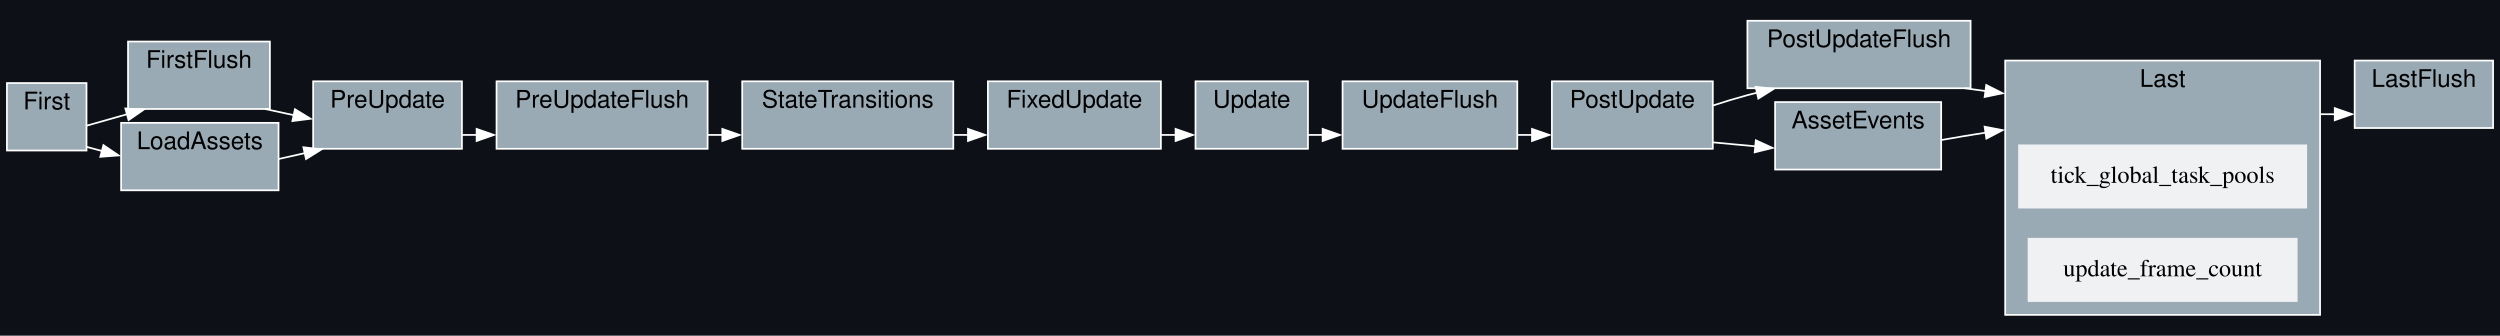
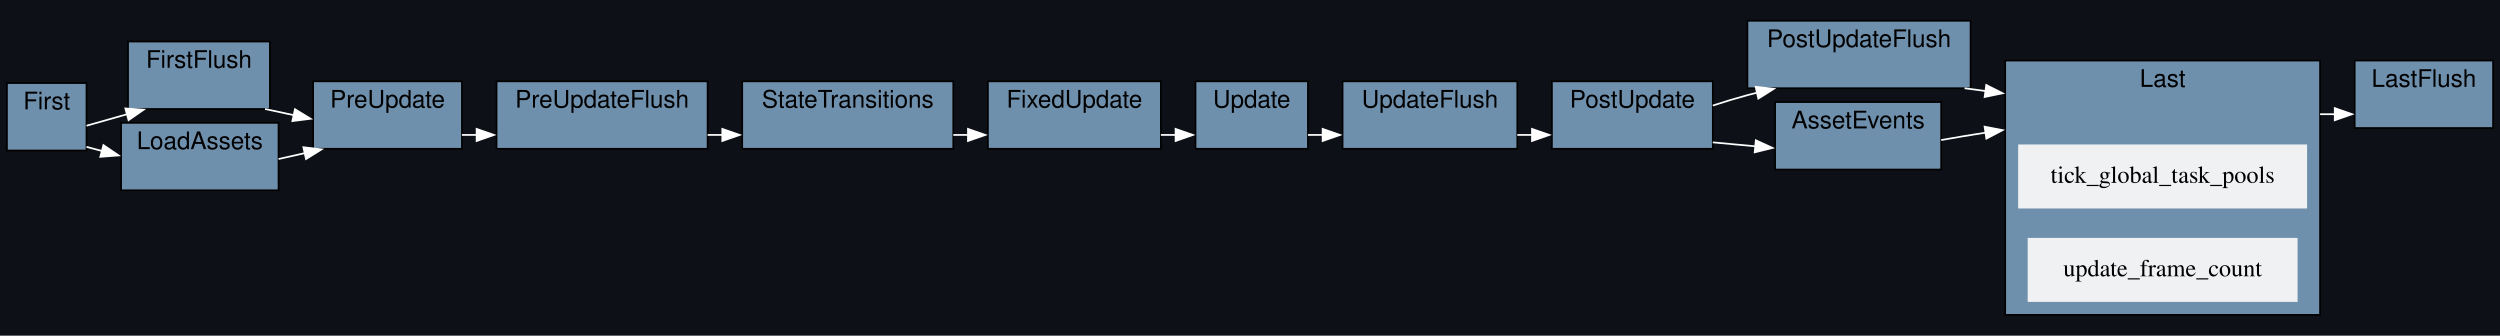
<svg xmlns="http://www.w3.org/2000/svg" width="1445pt" height="194pt" viewBox="0.00 0.00 1445.00 194.00">
  <g id="graph0" class="graph" transform="scale(1 1) rotate(0) translate(4 190)">
    <polygon fill="#0d1117" stroke="none" points="-4,4 -4,-190 1441,-190 1441,4 -4,4" />
    <g id="clust1" class="cluster">
-       <polygon fill="#99aab5" stroke="white" points="70,-127 70,-166 152,-166 152,-127 70,-127" />
+       <polygon fill="#6f90ad" stroke="black" points="70,-127 70,-166 152,-166 152,-127 70,-127" />
      <text text-anchor="middle" x="111" y="-150.8" font-family="Helvetica,sans-Serif" font-size="14.00">FirstFlush</text>
    </g>
    <g id="clust2" class="cluster">
-       <polygon fill="#99aab5" stroke="white" points="283,-104 283,-143 405,-143 405,-104 283,-104" />
+       <polygon fill="#6f90ad" stroke="black" points="283,-104 283,-143 405,-143 405,-104 283,-104" />
      <text text-anchor="middle" x="344" y="-127.8" font-family="Helvetica,sans-Serif" font-size="14.00">PreUpdateFlush</text>
    </g>
    <g id="clust3" class="cluster">
-       <polygon fill="#99aab5" stroke="white" points="772,-104 772,-143 873,-143 873,-104 772,-104" />
+       <polygon fill="#6f90ad" stroke="black" points="772,-104 772,-143 873,-143 873,-104 772,-104" />
      <text text-anchor="middle" x="822.5" y="-127.8" font-family="Helvetica,sans-Serif" font-size="14.00">UpdateFlush</text>
    </g>
    <g id="clust4" class="cluster">
-       <polygon fill="#99aab5" stroke="white" points="1006,-139 1006,-178 1135,-178 1135,-139 1006,-139" />
+       <polygon fill="#6f90ad" stroke="black" points="1006,-139 1006,-178 1135,-178 1135,-139 1006,-139" />
      <text text-anchor="middle" x="1070.5" y="-162.8" font-family="Helvetica,sans-Serif" font-size="14.00">PostUpdateFlush</text>
    </g>
    <g id="clust5" class="cluster">
-       <polygon fill="#99aab5" stroke="white" points="1357,-116 1357,-155 1437,-155 1437,-116 1357,-116" />
+       <polygon fill="#6f90ad" stroke="black" points="1357,-116 1357,-155 1437,-155 1437,-116 1357,-116" />
      <text text-anchor="middle" x="1397" y="-139.8" font-family="Helvetica,sans-Serif" font-size="14.00">LastFlush</text>
    </g>
    <g id="clust6" class="cluster">
-       <polygon fill="#99aab5" stroke="white" points="0,-103 0,-142 46,-142 46,-103 0,-103" />
+       <polygon fill="#6f90ad" stroke="black" points="0,-103 0,-142 46,-142 46,-103 0,-103" />
      <text text-anchor="middle" x="23" y="-126.8" font-family="Helvetica,sans-Serif" font-size="14.00">First</text>
    </g>
    <g id="clust7" class="cluster">
-       <polygon fill="#99aab5" stroke="white" points="177,-104 177,-143 263,-143 263,-104 177,-104" />
+       <polygon fill="#6f90ad" stroke="black" points="177,-104 177,-143 263,-143 263,-104 177,-104" />
      <text text-anchor="middle" x="220" y="-127.8" font-family="Helvetica,sans-Serif" font-size="14.00">PreUpdate</text>
    </g>
    <g id="clust8" class="cluster">
-       <polygon fill="#99aab5" stroke="white" points="425,-104 425,-143 547,-143 547,-104 425,-104" />
+       <polygon fill="#6f90ad" stroke="black" points="425,-104 425,-143 547,-143 547,-104 425,-104" />
      <text text-anchor="middle" x="486" y="-127.8" font-family="Helvetica,sans-Serif" font-size="14.00">StateTransitions</text>
    </g>
    <g id="clust9" class="cluster">
-       <polygon fill="#99aab5" stroke="white" points="567,-104 567,-143 667,-143 667,-104 567,-104" />
+       <polygon fill="#6f90ad" stroke="black" points="567,-104 567,-143 667,-143 667,-104 567,-104" />
      <text text-anchor="middle" x="617" y="-127.8" font-family="Helvetica,sans-Serif" font-size="14.00">FixedUpdate</text>
    </g>
    <g id="clust10" class="cluster">
-       <polygon fill="#99aab5" stroke="white" points="687,-104 687,-143 752,-143 752,-104 687,-104" />
+       <polygon fill="#6f90ad" stroke="black" points="687,-104 687,-143 752,-143 752,-104 687,-104" />
      <text text-anchor="middle" x="719.5" y="-127.8" font-family="Helvetica,sans-Serif" font-size="14.00">Update</text>
    </g>
    <g id="clust11" class="cluster">
-       <polygon fill="#99aab5" stroke="white" points="893,-104 893,-143 986,-143 986,-104 893,-104" />
+       <polygon fill="#6f90ad" stroke="black" points="893,-104 893,-143 986,-143 986,-104 893,-104" />
      <text text-anchor="middle" x="939.5" y="-127.8" font-family="Helvetica,sans-Serif" font-size="14.00">PostUpdate</text>
    </g>
    <g id="clust12" class="cluster">
-       <polygon fill="#99aab5" stroke="white" points="1155,-8 1155,-155 1337,-155 1337,-8 1155,-8" />
+       <polygon fill="#6f90ad" stroke="black" points="1155,-8 1155,-155 1337,-155 1337,-8 1155,-8" />
      <text text-anchor="middle" x="1246" y="-139.8" font-family="Helvetica,sans-Serif" font-size="14.00">Last</text>
    </g>
    <g id="clust13" class="cluster">
-       <polygon fill="#99aab5" stroke="white" points="66,-80 66,-119 157,-119 157,-80 66,-80" />
+       <polygon fill="#6f90ad" stroke="black" points="66,-80 66,-119 157,-119 157,-80 66,-80" />
      <text text-anchor="middle" x="111.5" y="-103.8" font-family="Helvetica,sans-Serif" font-size="14.00">LoadAssets</text>
    </g>
    <g id="clust14" class="cluster">
-       <polygon fill="#99aab5" stroke="white" points="1022,-92 1022,-131 1118,-131 1118,-92 1022,-92" />
+       <polygon fill="#6f90ad" stroke="black" points="1022,-92 1022,-131 1118,-131 1118,-92 1022,-92" />
      <text text-anchor="middle" x="1070" y="-115.8" font-family="Helvetica,sans-Serif" font-size="14.00">AssetEvents</text>
    </g>
    <g id="edge2" class="edge">
      <path fill="none" stroke="white" d="M149.21,-127C154.62,-125.84 160.27,-124.62 165.92,-123.41" />
      <polygon fill="white" stroke="white" points="166.48,-126.87 175.53,-121.35 165.01,-120.02 166.48,-126.87" />
    </g>
    <g id="edge4" class="edge">
      <path fill="none" stroke="white" d="M405,-112C407.88,-112 410.78,-112 413.68,-112" />
      <polygon fill="white" stroke="white" points="413.49,-115.5 423.49,-112 413.49,-108.5 413.49,-115.5" />
    </g>
    <g id="edge8" class="edge">
      <path fill="none" stroke="white" d="M873,-112C875.92,-112 878.88,-112 881.82,-112" />
      <polygon fill="white" stroke="white" points="881.49,-115.5 891.49,-112 881.49,-108.5 881.49,-115.5" />
    </g>
    <g id="edge10" class="edge">
      <path fill="none" stroke="white" d="M1131.51,-139C1135.59,-138.46 1139.76,-137.91 1143.97,-137.35" />
      <polygon fill="white" stroke="white" points="1144.05,-140.88 1153.5,-136.09 1143.13,-133.94 1144.05,-140.88" />
    </g>
    <g id="edge1" class="edge">
      <path fill="none" stroke="white" d="M46,-117.34C52.44,-119.18 59.5,-121.18 66,-123 67.17,-123.33 68.36,-123.66 69.55,-123.99" />
      <polygon fill="white" stroke="white" points="68.45,-127.32 79.02,-126.6 70.31,-120.57 68.45,-127.32" />
    </g>
    <g id="edge13" class="edge">
      <path fill="none" stroke="white" d="M46,-105.12C48.89,-104.34 51.94,-103.53 55.09,-102.68" />
      <polygon fill="white" stroke="white" points="55.78,-106.12 64.54,-100.16 53.98,-99.36 55.78,-106.12" />
    </g>
    <g id="edge3" class="edge">
      <path fill="none" stroke="white" d="M263,-112C265.78,-112 268.62,-112 271.49,-112" />
      <polygon fill="white" stroke="white" points="271.49,-115.5 281.49,-112 271.49,-108.5 271.49,-115.5" />
    </g>
    <g id="edge5" class="edge">
      <path fill="none" stroke="white" d="M547,-112C549.86,-112 552.74,-112 555.6,-112" />
      <polygon fill="white" stroke="white" points="555.49,-115.5 565.49,-112 555.49,-108.5 555.49,-115.5" />
    </g>
    <g id="edge6" class="edge">
      <path fill="none" stroke="white" d="M667,-112C669.85,-112 672.71,-112 675.54,-112" />
      <polygon fill="white" stroke="white" points="675.49,-115.5 685.49,-112 675.49,-108.5 675.49,-115.5" />
    </g>
    <g id="edge7" class="edge">
      <path fill="none" stroke="white" d="M752,-112C754.81,-112 757.71,-112 760.65,-112" />
      <polygon fill="white" stroke="white" points="760.49,-115.5 770.49,-112 760.49,-108.5 760.49,-115.5" />
    </g>
    <g id="edge9" class="edge">
      <path fill="none" stroke="white" d="M986,-128.99C992.66,-131.17 999.47,-133.25 1006,-135 1007.85,-135.5 1009.74,-135.98 1011.65,-136.45" />
      <polygon fill="white" stroke="white" points="1010.75,-139.84 1021.28,-138.66 1012.32,-133.01 1010.75,-139.84" />
    </g>
    <g id="edge14" class="edge">
      <path fill="none" stroke="white" d="M986,-107.72C994.06,-106.97 1002.54,-106.18 1010.87,-105.41" />
      <polygon fill="white" stroke="white" points="1010.86,-108.92 1020.5,-104.51 1010.22,-101.95 1010.86,-108.92" />
    </g>
    <g id="edge11" class="edge">
      <path fill="none" stroke="white" d="M1337,-124C1339.96,-124 1342.88,-124 1345.75,-124" />
      <polygon fill="white" stroke="white" points="1345.49,-127.5 1355.49,-124 1345.49,-120.5 1345.49,-127.5" />
    </g>
    <g id="node13" class="node">
      <polygon fill="#eff1f3" stroke="#eff1f3" points="1329,-106 1163,-106 1163,-70 1329,-70 1329,-106" />
      <text text-anchor="middle" x="1246" y="-84.3" font-family="Times,serif" font-size="14.00">tick_global_task_pools</text>
    </g>
    <g id="node14" class="node">
      <polygon fill="#eff1f3" stroke="#eff1f3" points="1323.5,-52 1168.5,-52 1168.5,-16 1323.5,-16 1323.5,-52" />
      <text text-anchor="middle" x="1246" y="-30.3" font-family="Times,serif" font-size="14.00">update_frame_count</text>
    </g>
    <g id="edge12" class="edge">
      <path fill="none" stroke="white" d="M157,-98.09C162.09,-99.24 167.29,-100.4 172.4,-101.55" />
      <polygon fill="white" stroke="white" points="171.35,-104.9 181.87,-103.67 172.88,-98.07 171.35,-104.9" />
    </g>
    <g id="edge15" class="edge">
      <path fill="none" stroke="white" d="M1118,-109.05C1126.33,-110.53 1135.11,-112.01 1143.71,-113.34" />
      <polygon fill="white" stroke="white" points="1143.1,-116.79 1153.5,-114.78 1144.12,-109.86 1143.1,-116.79" />
    </g>
  </g>
</svg>
